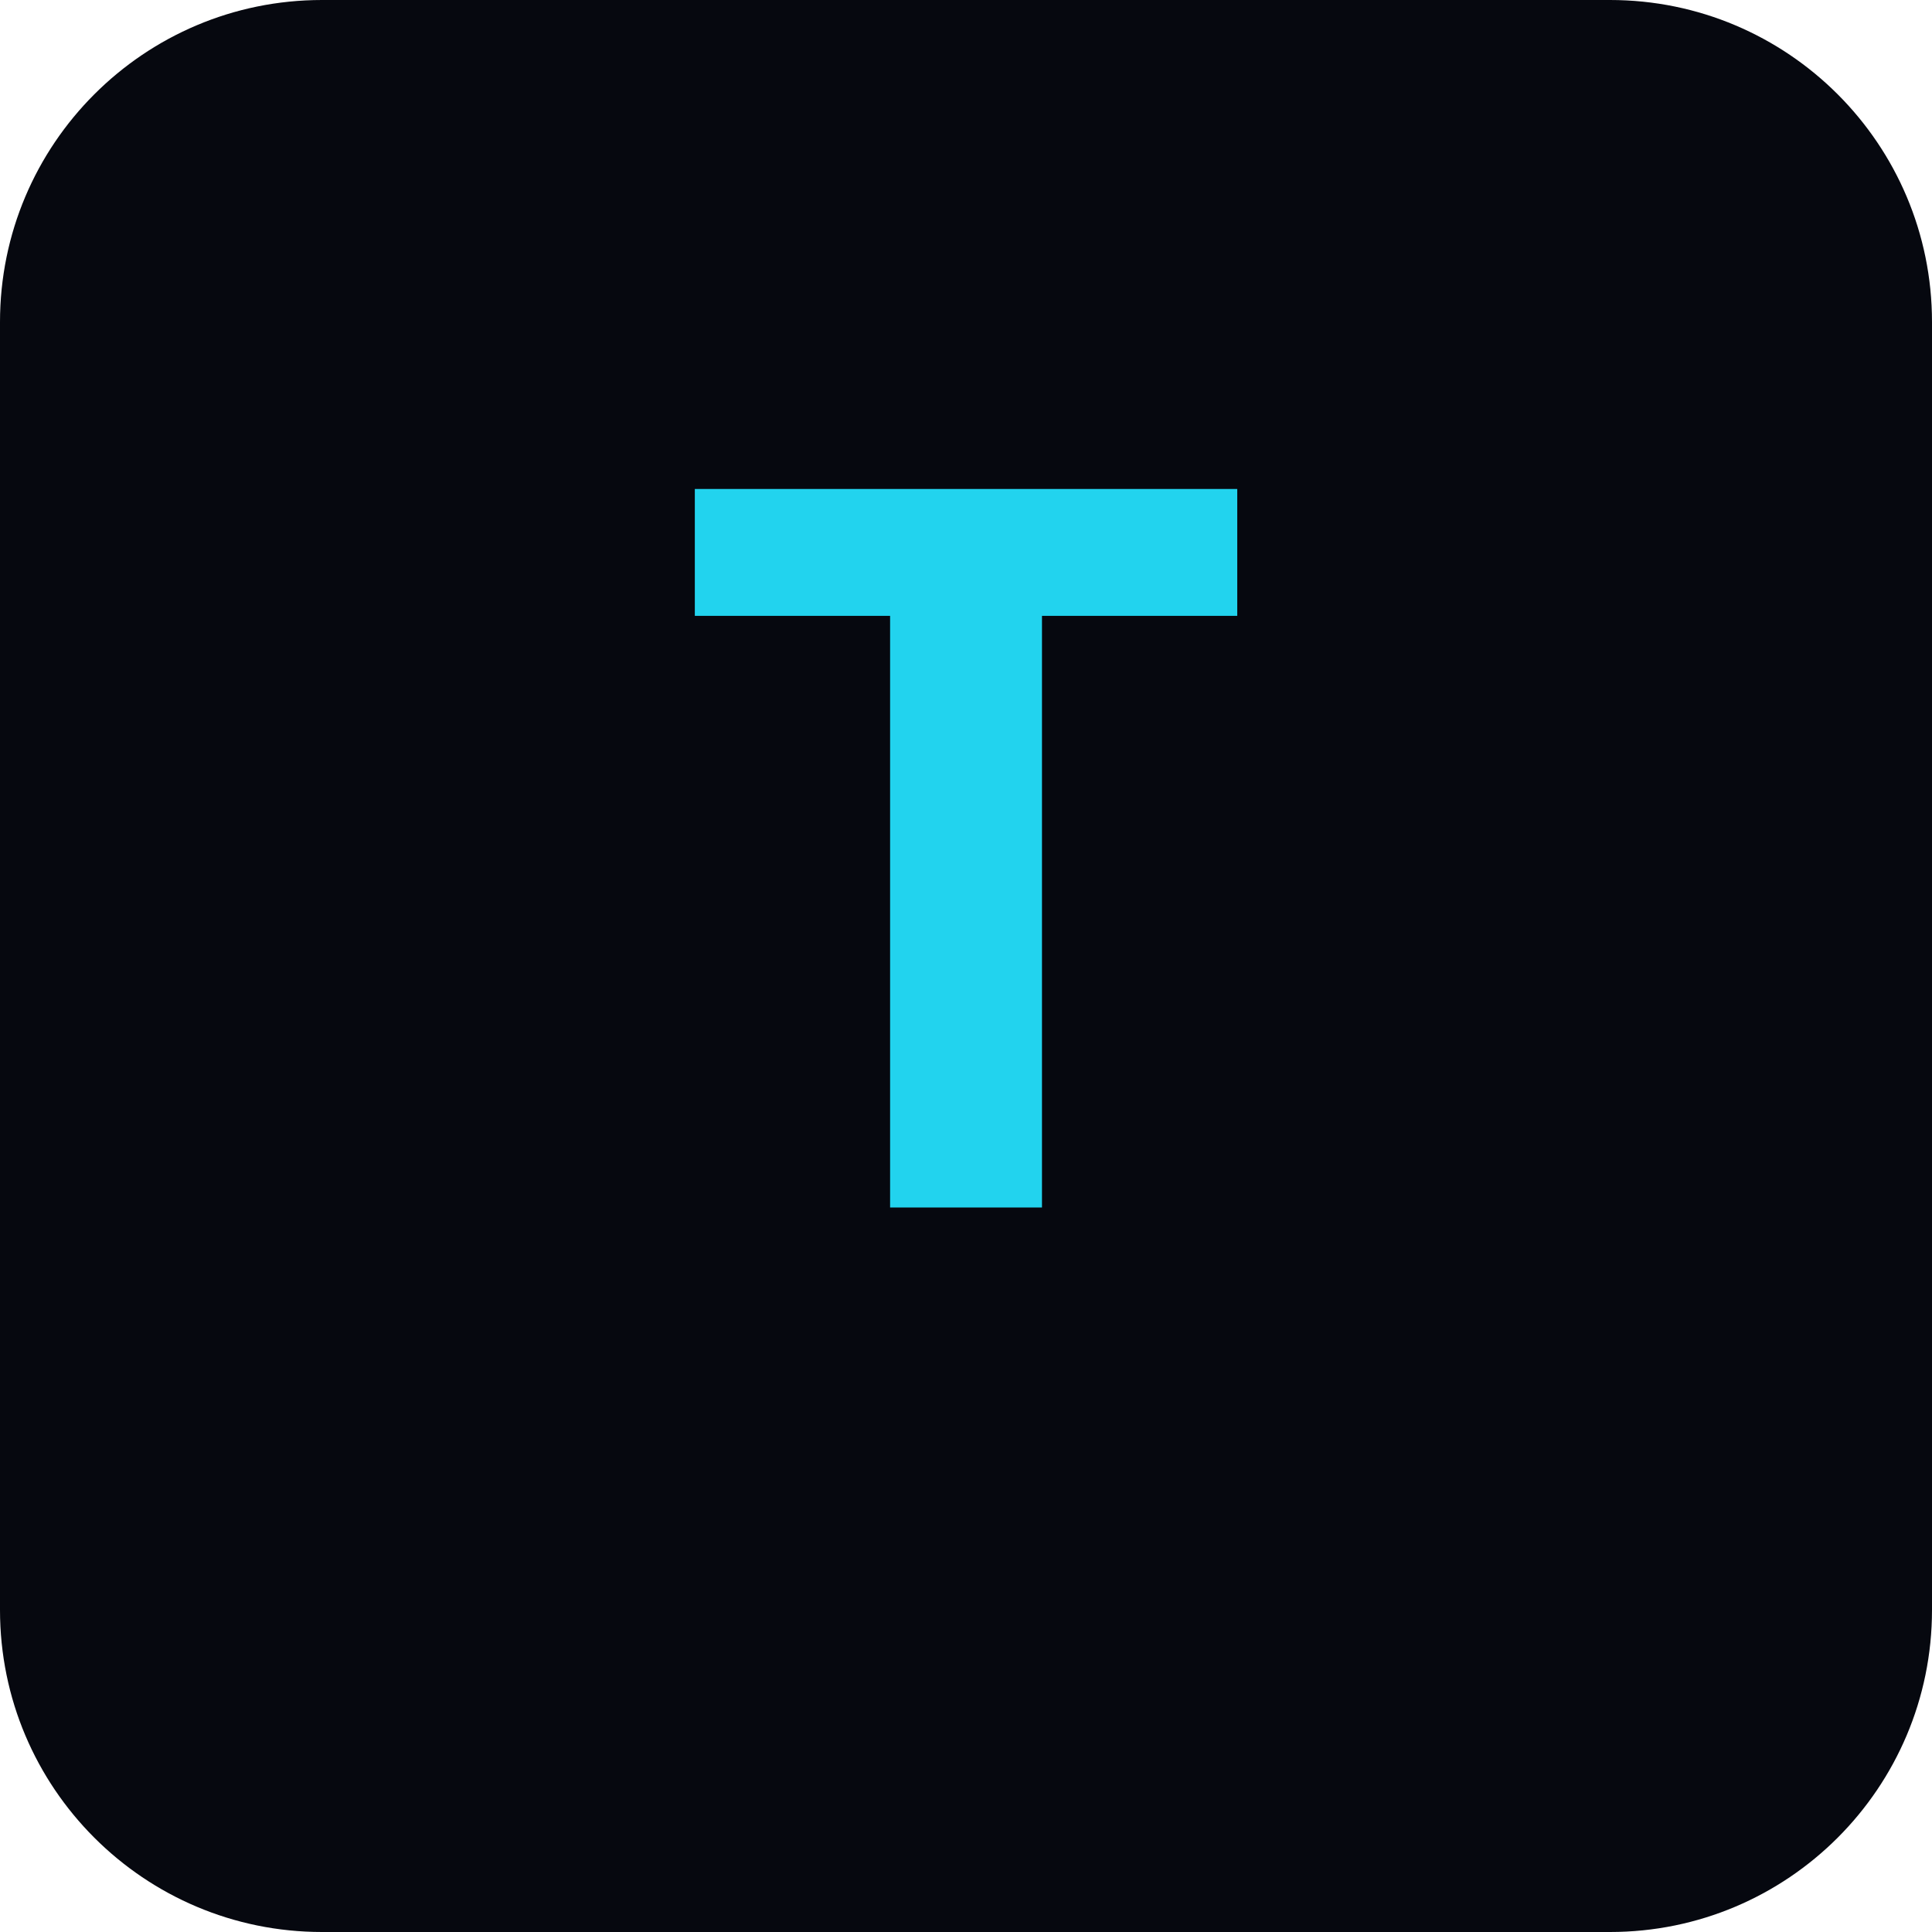
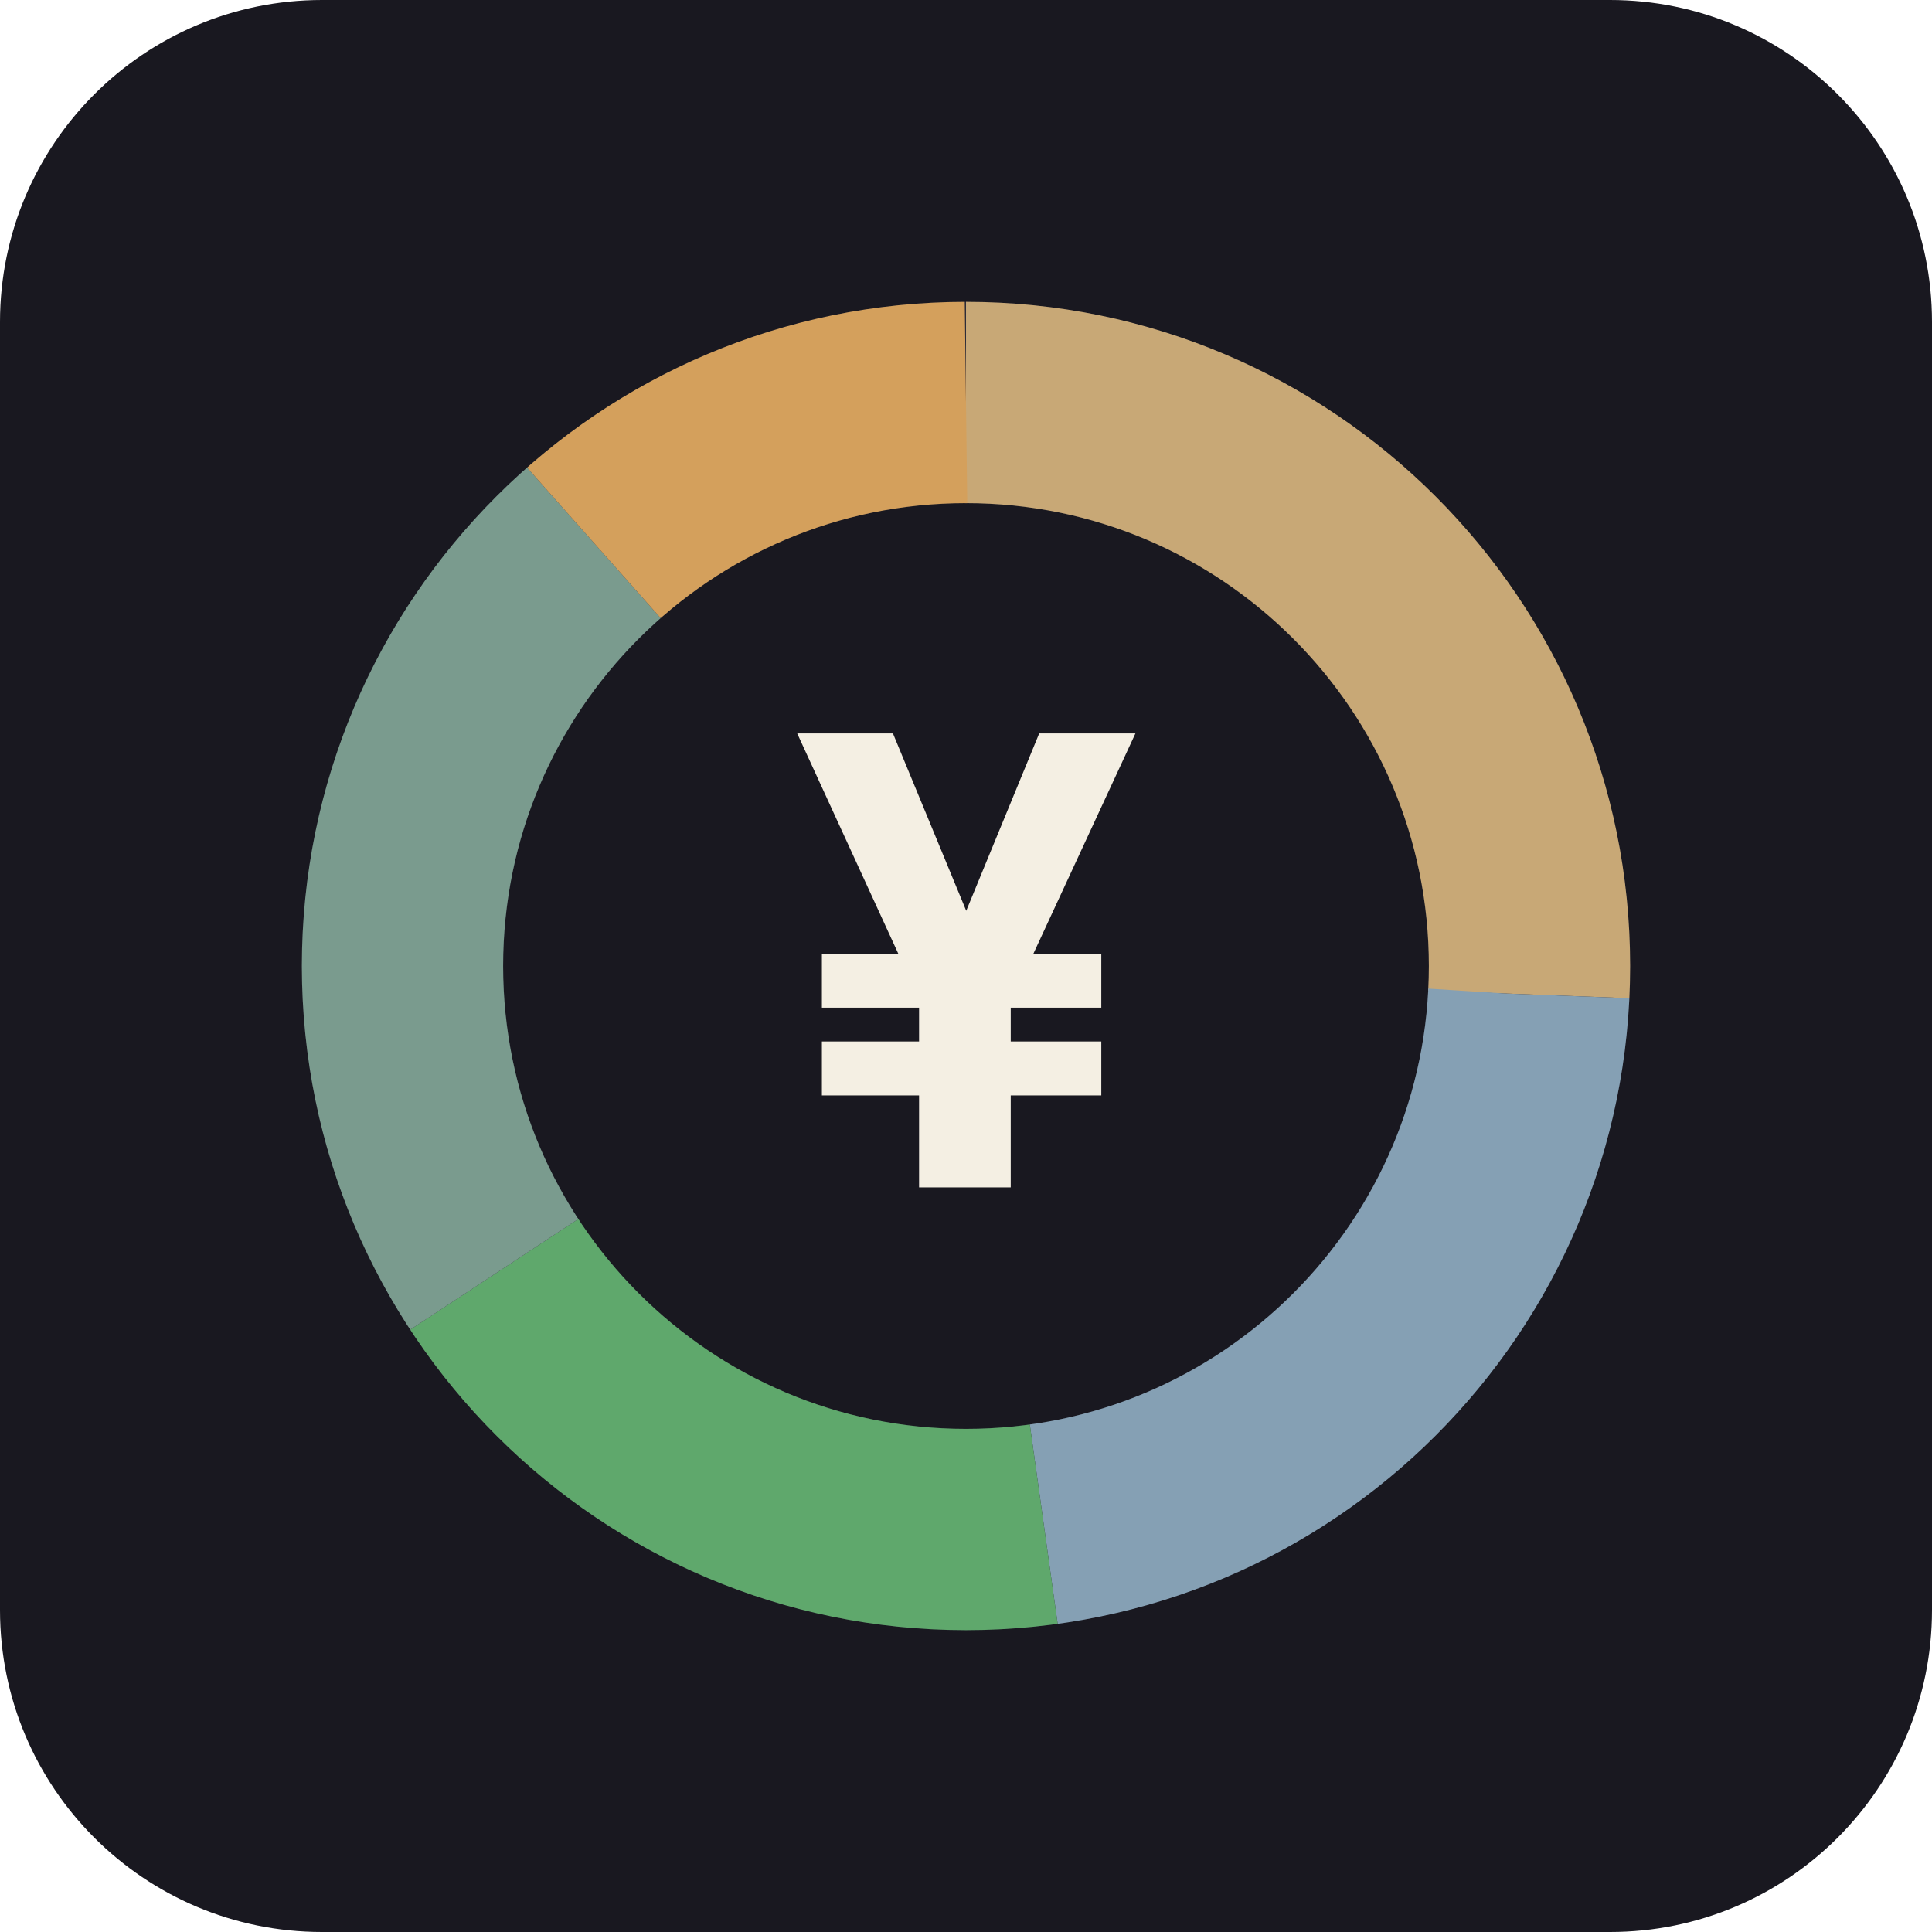
<svg xmlns="http://www.w3.org/2000/svg" viewBox="0 0 192 192">
-   <rect width="192" height="192" rx="32" fill="#06080f" />
-   <text x="96" y="120" font-size="100" text-anchor="middle" fill="#22d3ee" font-family="sans-serif" font-weight="bold">T</text>
+   <rect width="192" height="192" rx="32" fill="#191820" />
+   <g transform="translate(96 96)">
+     <circle r="56" fill="none" stroke="#2d2c38" stroke-width="20" />
+     <circle r="56" fill="none" stroke="#c8a876" stroke-width="20" stroke-dasharray="90.8 351.86" transform="rotate(-90)" />
+     <circle r="56" fill="none" stroke="#85a0b4" stroke-width="20" stroke-dasharray="77.4 351.86" stroke-dashoffset="-90.8" transform="rotate(-90)" />
+     <circle r="56" fill="none" stroke="#5fa86c" stroke-width="20" stroke-dasharray="63.3 351.86" stroke-dashoffset="-168.2" transform="rotate(-90)" />
+     <circle r="56" fill="none" stroke="#7a9b8e" stroke-width="20" stroke-dasharray="80 351.86" stroke-dashoffset="-231.5" transform="rotate(-90)" />
+     <circle r="56" fill="none" stroke="#d4a05c" stroke-width="20" stroke-dasharray="40.4 351.86" stroke-dashoffset="-311.5" transform="rotate(-90)" />
+     <text y="22" text-anchor="middle" font-family="-apple-system,'Noto Sans SC',sans-serif" font-weight="700" font-size="62" fill="#f4efe3">¥</text>
+   </g>
</svg>
